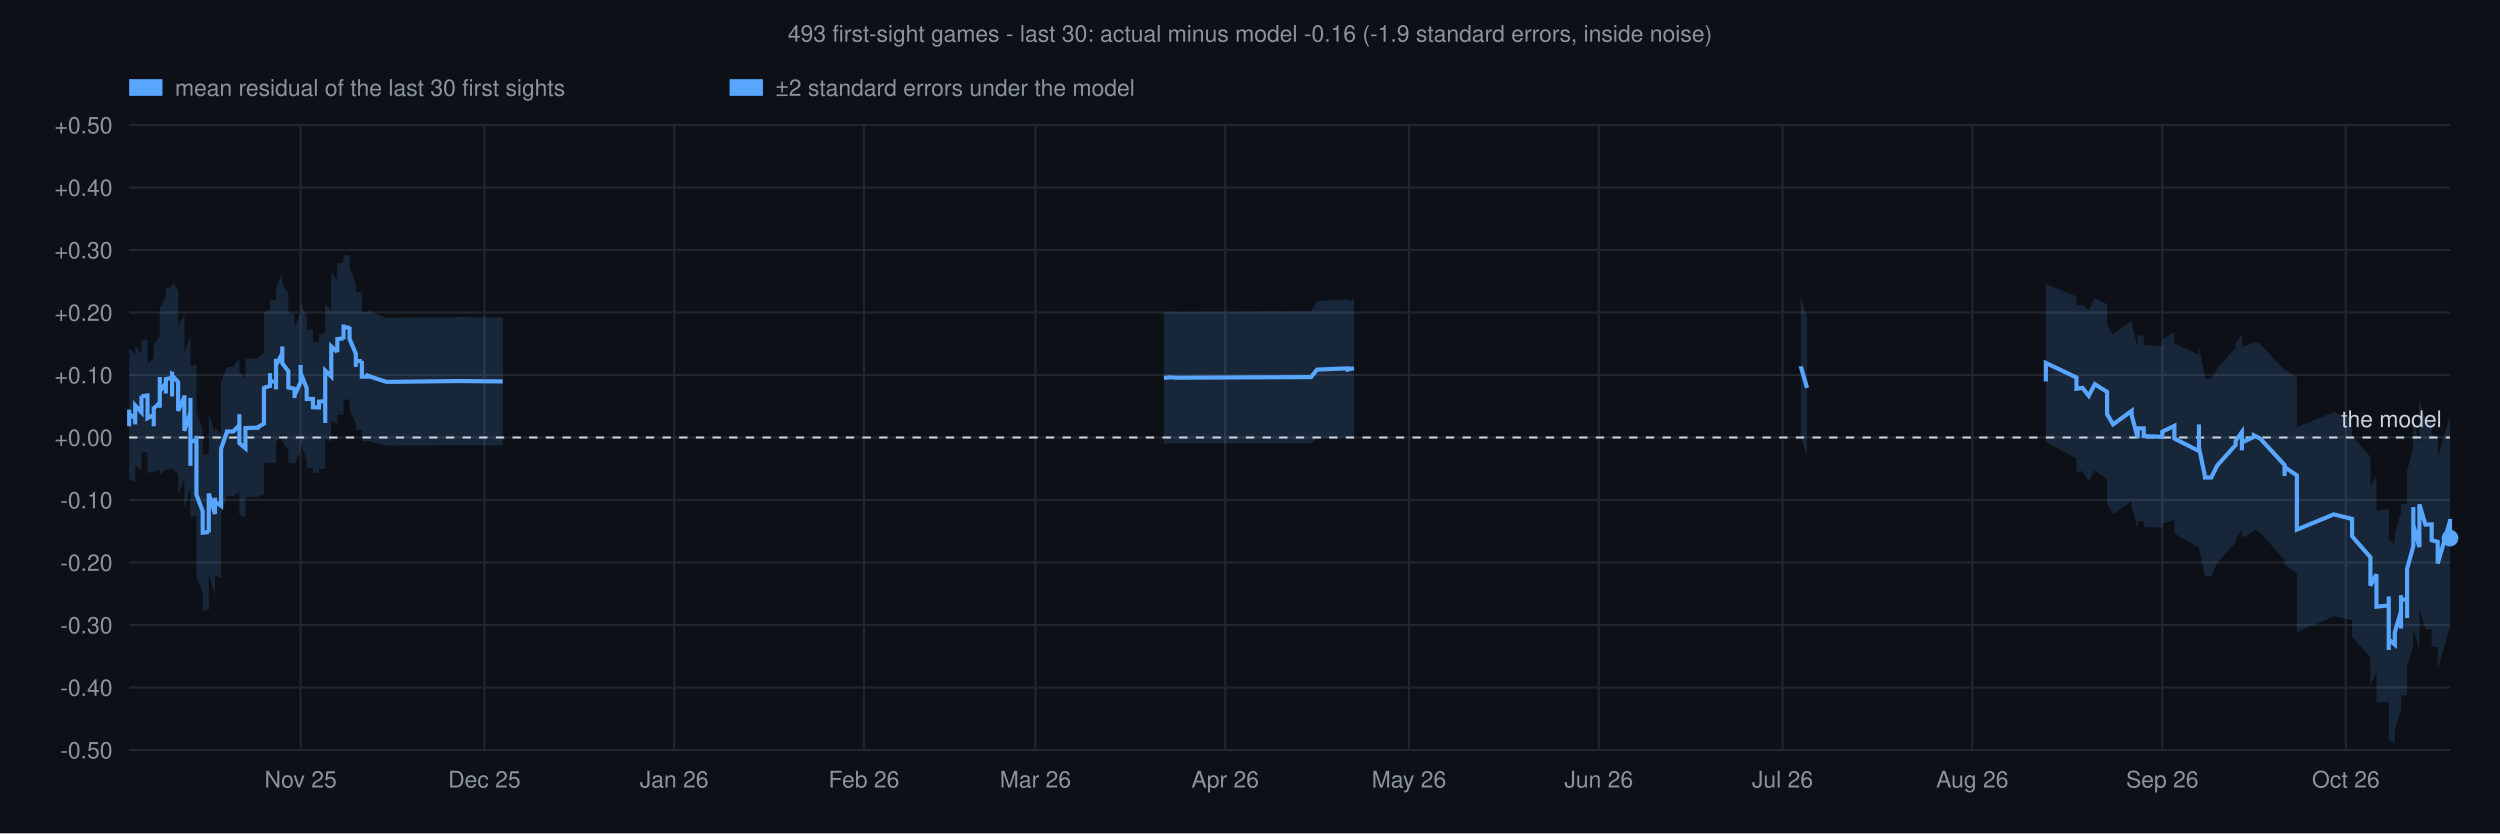
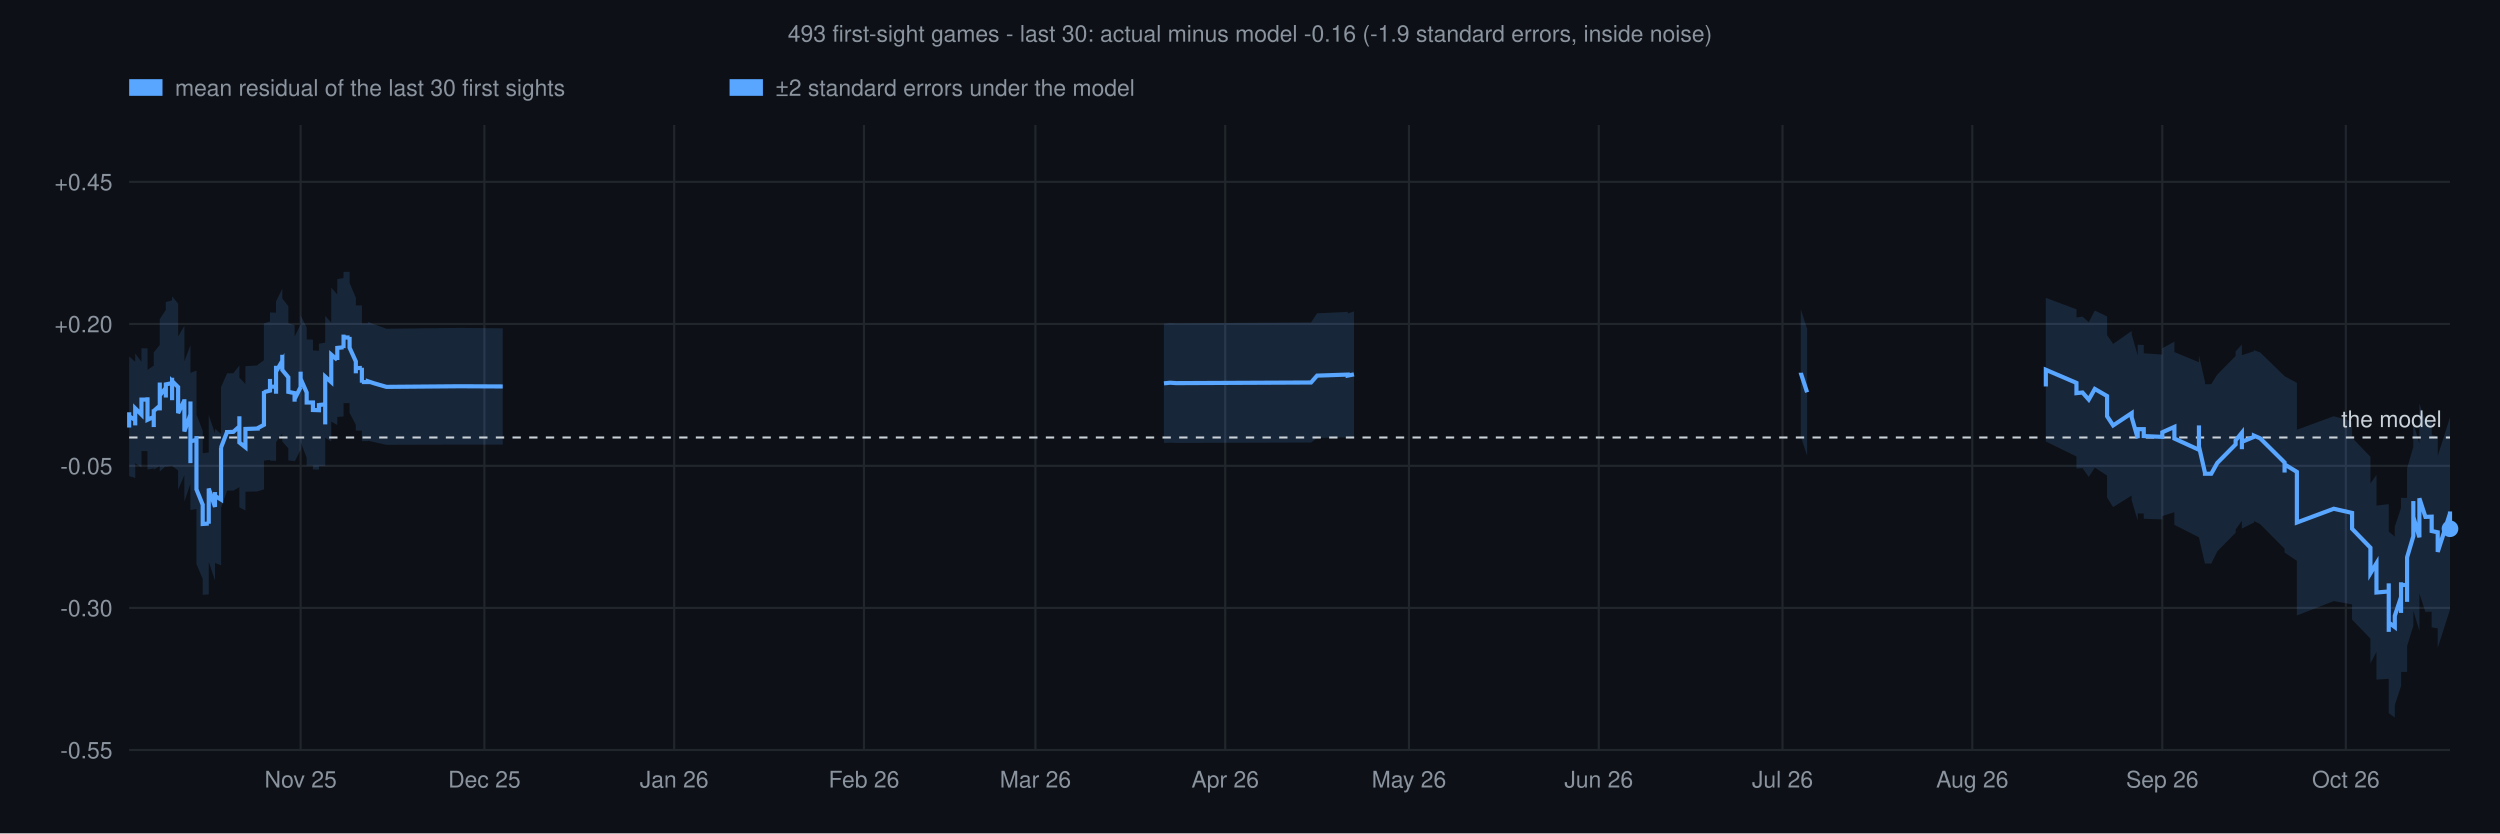
<svg xmlns="http://www.w3.org/2000/svg" viewBox="0 0 1200 400" font-family="Helvetica,sans-serif">
  <rect width="1200" height="400" fill="#0d1117" />
  <text x="600" y="20" text-anchor="middle" font-size="11" fill="#8b949e">493 first-sight games - last 30: actual minus model -0.16 (-1.9 standard errors, inside noise)</text>
  <rect x="62.0" y="38" width="16" height="8" fill="#58a6ff" fill-opacity="1" />
  <text x="84.0" y="46" font-size="11" fill="#8b949e">mean residual of the last 30 first sights</text>
  <rect x="350.2" y="38" width="16" height="8" fill="#58a6ff" fill-opacity="1" />
  <text x="372.2" y="46" font-size="11" fill="#8b949e">±2 standard errors under the model</text>
  <line x1="62" y1="360.0" x2="1176" y2="360.0" stroke="#21262d" stroke-width="1" />
-   <text x="54" y="364.0" text-anchor="end" font-size="11" fill="#8b949e">-0.50</text>
-   <line x1="62" y1="330.0" x2="1176" y2="330.0" stroke="#21262d" stroke-width="1" />
-   <text x="54" y="334.0" text-anchor="end" font-size="11" fill="#8b949e">-0.40</text>
-   <line x1="62" y1="300.0" x2="1176" y2="300.0" stroke="#21262d" stroke-width="1" />
-   <text x="54" y="304.0" text-anchor="end" font-size="11" fill="#8b949e">-0.30</text>
-   <line x1="62" y1="270.0" x2="1176" y2="270.0" stroke="#21262d" stroke-width="1" />
-   <text x="54" y="274.0" text-anchor="end" font-size="11" fill="#8b949e">-0.20</text>
-   <line x1="62" y1="240.0" x2="1176" y2="240.0" stroke="#21262d" stroke-width="1" />
-   <text x="54" y="244.0" text-anchor="end" font-size="11" fill="#8b949e">-0.10</text>
-   <line x1="62" y1="210.0" x2="1176" y2="210.0" stroke="#21262d" stroke-width="1" />
-   <text x="54" y="214.0" text-anchor="end" font-size="11" fill="#8b949e">+0.00</text>
-   <line x1="62" y1="180.0" x2="1176" y2="180.0" stroke="#21262d" stroke-width="1" />
-   <text x="54" y="184.0" text-anchor="end" font-size="11" fill="#8b949e">+0.10</text>
-   <line x1="62" y1="150.0" x2="1176" y2="150.0" stroke="#21262d" stroke-width="1" />
-   <text x="54" y="154.0" text-anchor="end" font-size="11" fill="#8b949e">+0.20</text>
-   <line x1="62" y1="120.0" x2="1176" y2="120.0" stroke="#21262d" stroke-width="1" />
-   <text x="54" y="124.0" text-anchor="end" font-size="11" fill="#8b949e">+0.30</text>
-   <line x1="62" y1="90.0" x2="1176" y2="90.0" stroke="#21262d" stroke-width="1" />
-   <text x="54" y="94.0" text-anchor="end" font-size="11" fill="#8b949e">+0.40</text>
-   <line x1="62" y1="60.0" x2="1176" y2="60.0" stroke="#21262d" stroke-width="1" />
-   <text x="54" y="64.0" text-anchor="end" font-size="11" fill="#8b949e">+0.50</text>
+   <text x="54" y="364.0" text-anchor="end" font-size="11" fill="#8b949e">-0.55</text>
+   <line x1="62" y1="291.8" x2="1176" y2="291.8" stroke="#21262d" stroke-width="1" />
+   <text x="54" y="295.8" text-anchor="end" font-size="11" fill="#8b949e">-0.30</text>
+   <line x1="62" y1="223.6" x2="1176" y2="223.6" stroke="#21262d" stroke-width="1" />
+   <text x="54" y="227.6" text-anchor="end" font-size="11" fill="#8b949e">-0.05</text>
+   <line x1="62" y1="155.5" x2="1176" y2="155.5" stroke="#21262d" stroke-width="1" />
+   <text x="54" y="159.5" text-anchor="end" font-size="11" fill="#8b949e">+0.20</text>
+   <line x1="62" y1="87.3" x2="1176" y2="87.3" stroke="#21262d" stroke-width="1" />
+   <text x="54" y="91.3" text-anchor="end" font-size="11" fill="#8b949e">+0.45</text>
  <line x1="144.3" y1="60" x2="144.3" y2="360" stroke="#21262d" stroke-width="1" />
  <text x="144.3" y="378" text-anchor="middle" font-size="11" fill="#8b949e">Nov 25</text>
  <line x1="232.5" y1="60" x2="232.5" y2="360" stroke="#21262d" stroke-width="1" />
  <text x="232.5" y="378" text-anchor="middle" font-size="11" fill="#8b949e">Dec 25</text>
  <line x1="323.6" y1="60" x2="323.6" y2="360" stroke="#21262d" stroke-width="1" />
  <text x="323.6" y="378" text-anchor="middle" font-size="11" fill="#8b949e">Jan 26</text>
  <line x1="414.7" y1="60" x2="414.7" y2="360" stroke="#21262d" stroke-width="1" />
  <text x="414.7" y="378" text-anchor="middle" font-size="11" fill="#8b949e">Feb 26</text>
  <line x1="497.0" y1="60" x2="497.0" y2="360" stroke="#21262d" stroke-width="1" />
  <text x="497.0" y="378" text-anchor="middle" font-size="11" fill="#8b949e">Mar 26</text>
  <line x1="588.1" y1="60" x2="588.1" y2="360" stroke="#21262d" stroke-width="1" />
  <text x="588.1" y="378" text-anchor="middle" font-size="11" fill="#8b949e">Apr 26</text>
  <line x1="676.3" y1="60" x2="676.3" y2="360" stroke="#21262d" stroke-width="1" />
  <text x="676.3" y="378" text-anchor="middle" font-size="11" fill="#8b949e">May 26</text>
  <line x1="767.4" y1="60" x2="767.4" y2="360" stroke="#21262d" stroke-width="1" />
  <text x="767.4" y="378" text-anchor="middle" font-size="11" fill="#8b949e">Jun 26</text>
  <line x1="855.6" y1="60" x2="855.6" y2="360" stroke="#21262d" stroke-width="1" />
  <text x="855.6" y="378" text-anchor="middle" font-size="11" fill="#8b949e">Jul 26</text>
  <line x1="946.7" y1="60" x2="946.7" y2="360" stroke="#21262d" stroke-width="1" />
  <text x="946.7" y="378" text-anchor="middle" font-size="11" fill="#8b949e">Aug 26</text>
  <line x1="1037.9" y1="60" x2="1037.9" y2="360" stroke="#21262d" stroke-width="1" />
  <text x="1037.9" y="378" text-anchor="middle" font-size="11" fill="#8b949e">Sep 26</text>
  <line x1="1126.0" y1="60" x2="1126.0" y2="360" stroke="#21262d" stroke-width="1" />
  <text x="1126.0" y="378" text-anchor="middle" font-size="11" fill="#8b949e">Oct 26</text>
-   <polygon points="62.0,171.3 62.0,171.4 62.0,164.2 62.0,167.2 64.9,170.1 64.9,173.2 64.9,172.7 64.9,171.0 64.9,170.8 64.9,170.4 64.9,169.7 64.9,168.7 64.9,168.9 64.9,169.0 64.9,170.2 64.9,173.9 64.9,174.2 64.9,165.7 67.9,170.1 67.9,164.8 67.9,164.0 67.9,163.9 67.9,163.9 67.9,164.2 67.9,164.1 67.9,163.6 67.9,162.8 67.9,162.8 67.9,163.0 70.8,163.0 70.8,162.6 70.8,162.8 70.8,162.9 70.8,161.9 70.8,161.0 70.8,160.9 70.8,161.6 70.8,163.8 70.8,164.3 70.8,164.9 70.8,165.2 70.8,166.0 70.8,166.5 70.8,166.3 70.8,166.0 70.8,165.6 70.8,165.4 70.8,165.4 70.8,171.8 70.8,171.6 70.8,171.9 70.8,171.9 70.8,171.9 70.8,172.3 70.8,172.2 70.8,172.3 70.8,172.8 70.8,172.7 70.8,172.9 70.8,172.9 70.8,173.2 70.8,173.0 70.8,173.0 70.8,174.3 70.8,174.4 73.8,172.1 73.8,171.4 73.8,171.5 73.8,171.4 73.8,171.1 73.8,167.0 73.8,166.2 73.8,172.0 73.8,171.7 73.8,168.1 73.8,168.4 73.8,173.3 73.8,173.2 73.8,165.8 73.8,165.2 76.7,161.2 76.7,157.5 76.7,155.8 76.7,161.1 76.7,156.4 76.7,152.6 76.7,151.6 76.7,146.6 76.7,142.4 76.7,141.7 76.7,147.6 79.6,142.7 79.6,142.0 79.6,144.9 79.6,145.0 79.6,147.3 79.6,144.1 79.6,141.9 79.6,138.4 79.6,138.5 82.6,137.7 82.6,134.7 82.6,136.9 82.6,137.4 82.6,146.5 82.6,142.7 82.6,137.2 82.6,132.9 82.6,134.2 82.6,134.7 82.6,138.8 82.6,138.6 82.6,135.5 85.5,139.4 85.5,143.6 85.5,147.5 85.5,148.2 85.5,152.5 85.5,156.3 85.5,156.8 88.5,151.1 88.5,155.8 88.5,155.0 88.5,151.2 88.5,151.6 88.5,150.8 88.5,154.7 88.5,153.9 88.5,164.1 88.5,161.8 88.5,165.7 88.5,169.9 91.4,161.2 91.4,161.1 91.4,155.4 91.4,163.4 91.4,171.6 91.4,176.0 91.4,175.9 91.4,175.1 91.4,177.5 91.4,177.4 91.4,188.0 91.4,175.9 94.3,174.7 94.3,174.3 94.3,172.0 94.3,179.3 94.3,188.6 94.3,190.1 94.3,190.1 94.3,196.4 94.3,198.0 97.3,206.5 97.3,206.3 97.3,206.9 97.3,206.8 97.3,209.5 97.3,207.4 97.3,209.7 97.3,218.4 100.2,218.0 100.2,218.2 100.2,216.9 100.2,217.4 100.2,211.1 100.2,201.8 100.2,198.3 103.2,208.0 103.2,207.5 103.2,204.4 103.2,208.5 103.2,202.7 103.2,205.0 103.2,206.7 103.2,205.4 106.1,208.2 106.1,200.3 106.1,191.1 106.1,189.4 106.1,189.5 106.1,183.4 106.1,183.6 109.0,176.1 109.0,176.5 109.0,176.2 112.0,176.1 114.9,172.1 114.9,168.1 114.9,168.2 114.9,166.8 114.9,173.5 114.9,171.0 114.9,178.7 114.9,174.9 114.9,176.5 114.9,178.5 117.8,181.9 117.8,172.1 117.8,173.6 117.8,172.4 123.7,172.0 123.7,171.7 126.7,169.2 126.7,162.0 126.7,156.4 126.7,149.0 126.7,149.9 129.6,148.7 129.6,148.6 129.6,147.6 129.6,144.0 129.6,144.0 129.6,140.4 129.6,141.7 129.6,141.9 129.6,141.7 129.6,144.0 132.5,144.1 132.5,146.9 132.5,139.8 132.5,138.9 132.5,140.5 132.5,134.0 132.5,137.6 132.5,138.2 135.5,131.4 135.5,131.8 135.5,128.2 135.5,127.1 135.5,128.7 135.5,128.0 135.5,128.5 135.5,130.8 135.5,136.7 138.4,140.7 138.4,147.8 138.4,148.1 138.4,149.3 138.4,149.8 141.4,150.7 141.4,154.6 141.4,153.9 141.4,156.7 141.4,155.0 141.4,154.9 141.4,155.2 141.4,156.8 141.4,156.8 144.3,150.4 144.3,150.6 144.3,145.0 144.3,142.9 144.3,143.0 144.3,145.6 147.2,152.0 147.2,158.3 147.2,158.0 147.2,157.1 147.2,158.4 150.2,158.3 150.2,159.6 150.2,159.6 150.2,159.5 150.2,160.6 150.2,163.4 150.2,163.8 150.2,164.1 153.1,164.3 153.1,164.0 153.1,159.6 153.1,159.0 153.1,159.3 153.1,160.0 153.1,160.5 156.1,160.0 156.1,159.6 156.1,159.9 156.1,159.0 156.1,168.7 156.1,168.5 156.1,167.7 156.1,170.7 156.1,169.0 156.1,166.3 156.1,160.5 156.1,153.4 156.1,145.8 159.0,149.4 159.0,148.8 159.0,142.3 159.0,141.2 159.0,141.1 159.0,141.5 159.0,141.3 159.0,141.7 159.0,141.6 159.0,136.8 159.0,136.7 159.0,130.9 161.9,134.5 161.9,134.7 161.9,134.3 161.9,134.5 161.9,134.3 161.9,130.4 161.9,126.4 164.9,125.9 164.9,126.4 164.9,120.3 164.9,121.0 164.9,121.5 164.9,121.2 164.9,122.6 167.8,122.6 167.8,122.0 167.8,128.4 170.8,136.3 170.8,137.5 170.8,137.9 170.8,143.8 170.8,144.3 170.8,142.5 170.8,139.8 170.8,140.3 173.7,140.3 173.7,140.0 173.7,144.2 173.7,144.1 173.7,150.2 173.7,149.6 173.7,149.8 176.6,149.7 176.6,149.2 176.6,149.0 179.6,150.3 185.5,152.7 220.7,152.2 241.3,152.4 241.3,213.8 220.7,213.7 185.5,213.9 179.6,212.5 176.6,211.6 176.6,211.7 176.6,211.8 173.7,211.9 173.7,211.8 173.7,212.0 173.7,208.4 173.7,208.5 173.7,206.3 173.7,206.4 170.8,206.4 170.8,206.3 170.8,207.3 170.8,207.9 170.8,207.7 170.8,203.8 170.8,203.7 170.8,203.3 167.8,196.9 167.8,191.7 167.8,191.8 164.9,191.8 164.9,191.3 164.9,191.4 164.9,191.2 164.9,191.0 164.9,199.1 164.9,198.9 161.9,199.1 161.9,201.2 161.9,203.4 161.9,203.4 161.9,203.4 161.9,203.5 161.9,203.4 159.0,201.6 159.0,205.2 159.0,205.2 159.0,207.6 159.0,207.6 159.0,207.5 159.0,207.5 159.0,207.4 159.0,207.4 159.0,207.8 159.0,211.9 159.0,212.1 156.1,210.1 156.1,216.4 156.1,221.7 156.1,230.0 156.1,234.8 156.1,235.4 156.1,234.2 156.1,234.4 156.1,234.5 156.1,224.6 156.1,224.9 156.1,224.9 156.1,225.0 153.1,225.1 153.1,225.0 153.1,224.7 153.1,224.7 153.1,224.8 153.1,226.8 153.1,226.9 150.2,226.9 150.2,226.8 150.2,226.7 150.2,225.5 150.2,225.1 150.2,225.1 150.2,225.2 150.2,224.7 147.2,224.7 147.2,224.3 147.2,225.0 147.2,225.1 147.2,220.6 144.3,212.3 144.3,207.6 144.3,207.6 144.3,208.5 144.3,216.5 144.3,216.4 141.4,222.8 141.4,222.8 141.4,222.2 141.4,222.1 141.4,222.1 141.4,225.5 141.4,224.1 141.4,224.4 141.4,222.5 138.4,222.1 138.4,222.0 138.4,221.5 138.4,221.4 138.4,215.8 135.5,212.1 135.5,207.2 135.5,206.1 135.5,205.9 135.5,206.2 135.5,205.5 135.5,206.0 135.5,207.8 135.5,207.7 132.5,212.4 132.5,212.2 132.5,210.4 132.5,218.6 132.5,217.8 132.5,218.4 132.5,226.9 132.5,222.3 129.6,222.3 129.6,220.9 129.6,220.9 129.6,220.9 129.6,217.7 129.6,219.6 129.6,219.6 129.6,221.4 129.6,221.7 129.6,221.8 126.7,222.3 126.7,221.9 126.7,227.6 126.7,232.1 126.7,237.4 123.7,238.4 123.7,238.5 117.8,238.7 117.8,239.1 117.8,238.6 117.8,248.5 114.9,246.9 114.9,246.1 114.9,245.4 114.9,247.2 114.9,238.4 114.9,239.4 114.9,230.8 114.9,231.5 114.9,231.5 114.9,236.2 112.0,238.1 109.0,238.1 109.0,238.2 109.0,238.1 106.1,247.1 106.1,247.1 106.1,255.3 106.1,255.3 106.1,258.7 106.1,268.5 106.1,277.4 103.2,276.2 103.2,276.7 103.2,276.1 103.2,275.1 103.2,282.9 103.2,280.8 103.2,285.2 103.2,285.4 100.2,275.6 100.2,277.4 100.2,287.0 100.2,292.6 100.2,292.4 100.2,293.0 100.2,292.9 97.3,293.0 97.3,283.6 97.3,282.6 97.3,286.0 97.3,284.7 97.3,284.7 97.3,284.5 97.3,284.6 94.3,276.8 94.3,276.1 94.3,268.1 94.3,268.1 94.3,264.9 94.3,255.2 94.3,246.5 94.3,247.6 94.3,247.7 91.4,248.2 91.4,259.1 91.4,248.7 91.4,248.7 91.4,244.4 91.4,244.7 91.4,244.8 91.4,242.4 91.4,233.3 91.4,226.6 91.4,234.3 91.4,234.4 88.5,243.8 88.5,241.7 88.5,239.4 88.5,240.4 88.5,230.2 88.5,230.7 88.5,228.7 88.5,229.0 88.5,228.8 88.5,232.3 88.5,232.6 88.5,229.8 85.5,237.5 85.5,237.3 85.5,235.2 85.5,232.5 85.5,232.2 85.5,230.0 85.5,227.4 82.6,225.0 82.6,227.1 82.6,227.2 82.6,224.9 82.6,224.6 82.6,224.0 82.6,226.6 82.6,231.9 82.6,234.0 82.6,224.7 82.6,224.5 82.6,223.1 82.6,224.9 79.6,225.6 79.6,225.5 79.6,227.6 79.6,228.6 79.6,230.5 79.6,229.4 79.6,229.4 79.6,224.8 79.6,225.1 76.7,228.0 76.7,220.3 76.7,220.5 76.7,222.7 76.7,225.6 76.7,226.0 76.7,227.9 76.7,230.4 76.7,222.8 76.7,223.4 76.7,225.1 73.8,227.0 73.8,227.1 73.8,235.9 73.8,235.9 73.8,230.9 73.8,230.8 73.8,232.4 73.8,232.5 73.8,224.2 73.8,224.4 73.8,226.1 73.8,226.2 73.8,226.2 73.8,226.2 73.8,226.3 70.8,227.0 70.8,227.0 70.8,226.6 70.8,226.6 70.8,226.7 70.8,226.6 70.8,226.6 70.8,226.6 70.8,226.6 70.8,226.5 70.8,226.5 70.8,226.5 70.8,226.4 70.8,226.4 70.8,226.4 70.8,226.3 70.8,226.4 70.8,217.8 70.8,217.8 70.8,217.8 70.8,217.9 70.8,218.0 70.8,218.0 70.8,217.9 70.8,217.7 70.8,217.6 70.8,217.5 70.8,217.4 70.8,216.8 70.8,216.6 70.8,216.7 70.8,216.9 70.8,217.1 70.8,217.1 70.8,217.1 70.8,217.1 67.9,217.1 67.9,217.1 67.9,217.1 67.9,217.3 67.9,217.4 67.9,217.4 67.9,217.4 67.9,217.3 67.9,217.4 67.9,217.5 67.9,225.7 64.9,223.5 64.9,233.1 64.9,233.1 64.9,231.6 64.9,231.2 64.9,231.2 64.9,231.2 64.9,231.4 64.9,231.6 64.9,231.7 64.9,231.8 64.9,232.4 64.9,232.5 64.9,231.4 62.0,230.3 62.0,229.0 62.0,237.9 62.0,237.8" fill="#58a6ff" fill-opacity="0.15" />
-   <polygon points="558.7,150.0 561.7,149.5 564.6,149.7 629.3,149.3 632.2,144.5 646.9,143.7 646.9,143.9 646.9,144.6 649.9,143.5 649.9,209.8 646.9,210.2 646.9,210.0 646.9,209.9 632.2,210.2 629.3,212.7 564.6,212.8 561.7,212.8 558.7,212.9" fill="#58a6ff" fill-opacity="0.15" />
-   <polygon points="864.4,142.2 864.4,142.5 867.4,152.7 867.4,219.6 864.4,209.5 864.4,209.4" fill="#58a6ff" fill-opacity="0.15" />
-   <polygon points="982.0,145.9 982.0,139.8 982.0,148.1 982.0,145.8 982.0,138.4 982.0,136.9 982.0,136.3 996.7,142.4 996.7,146.7 999.6,146.3 1002.6,149.2 1005.5,143.0 1011.4,146.1 1011.4,150.2 1011.4,156.0 1014.3,160.6 1023.2,153.8 1023.2,155.5 1026.1,166.8 1026.1,166.4 1026.1,161.0 1029.0,161.1 1029.0,165.6 1037.9,166.2 1037.9,163.0 1043.7,159.4 1043.7,164.9 1055.5,170.3 1055.5,166.5 1055.5,155.9 1055.5,160.5 1055.5,162.6 1055.5,160.9 1055.5,166.8 1058.4,180.7 1058.4,181.8 1061.4,181.9 1064.3,176.8 1073.1,167.0 1073.1,164.5 1076.1,160.9 1076.1,169.9 1076.1,166.6 1081.9,164.5 1081.9,163.9 1084.9,165.2 1096.6,177.6 1096.6,182.6 1096.6,177.6 1102.5,181.2 1102.5,189.4 1102.5,189.6 1102.5,194.0 1102.5,195.7 1102.5,199.4 1102.5,203.8 1102.5,205.1 1120.2,197.9 1129.0,200.7 1129.0,209.3 1137.8,219.4 1137.8,233.5 1140.7,228.9 1140.7,233.2 1140.7,234.8 1140.7,245.1 1146.6,244.4 1146.6,239.3 1146.6,253.4 1146.6,265.0 1146.6,261.3 1146.6,257.1 1146.6,261.7 1146.6,264.0 1146.6,258.9 1149.5,261.5 1149.5,256.3 1152.5,246.2 1152.5,238.6 1152.5,242.9 1152.5,247.5 1152.5,255.1 1152.5,248.4 1152.5,244.7 1152.5,241.3 1152.5,241.8 1155.4,241.8 1155.4,250.6 1155.4,248.4 1155.4,237.4 1155.4,226.2 1158.4,214.9 1158.4,211.5 1158.4,199.7 1158.4,198.3 1158.4,194.3 1158.4,202.4 1161.3,213.2 1161.3,200.3 1161.3,193.5 1161.3,203.8 1161.3,206.9 1161.3,200.0 1161.3,191.9 1164.2,201.6 1167.2,201.5 1167.2,208.6 1170.1,209.5 1170.1,219.9 1173.1,209.6 1176.0,199.4 1176.0,198.3 1176.0,207.3 1176.0,309.2 1176.0,299.9 1176.0,300.7 1173.1,310.8 1170.1,321.0 1170.1,310.8 1167.2,310.1 1167.2,301.9 1164.2,302.0 1161.3,292.2 1161.3,300.4 1161.3,307.6 1161.3,303.9 1161.3,293.7 1161.3,300.0 1161.3,311.9 1158.4,301.3 1158.4,292.6 1158.4,295.1 1158.4,296.0 1158.4,307.2 1158.4,309.2 1155.4,320.1 1155.4,330.9 1155.4,341.5 1155.4,342.8 1155.4,333.7 1152.5,333.7 1152.5,333.3 1152.5,337.0 1152.5,341.1 1152.5,348.4 1152.5,341.3 1152.5,337.0 1152.5,332.7 1152.5,340.6 1149.5,350.7 1149.5,357.3 1146.6,354.9 1146.6,359.9 1146.6,356.6 1146.6,350.7 1146.6,354.9 1146.6,357.3 1146.6,346.2 1146.6,333.2 1146.6,336.8 1140.7,337.2 1140.7,327.1 1140.7,326.1 1140.7,322.5 1137.8,328.7 1137.8,315.6 1129.0,305.6 1129.0,297.6 1120.2,295.8 1102.5,303.4 1102.5,302.2 1102.5,297.7 1102.5,293.8 1102.5,290.7 1102.5,284.7 1102.5,283.1 1102.5,275.2 1096.6,270.8 1096.6,274.4 1096.6,268.8 1084.9,255.7 1081.9,254.1 1081.9,254.9 1076.1,258.1 1076.1,262.4 1076.1,253.9 1073.1,258.6 1073.1,260.3 1064.3,270.0 1061.4,276.5 1058.4,276.5 1058.4,276.7 1055.5,262.8 1055.5,256.6 1055.5,258.2 1055.5,255.5 1055.5,251.4 1055.5,260.5 1055.5,262.7 1043.7,256.1 1043.7,249.4 1037.9,251.5 1037.9,253.2 1029.0,253.0 1029.0,250.2 1026.1,250.1 1026.1,253.6 1026.1,253.8 1023.2,243.1 1023.2,240.6 1014.3,246.7 1011.4,241.7 1011.4,235.8 1011.4,230.1 1005.5,225.8 1002.6,230.8 999.6,226.2 996.7,226.4 996.7,220.0 982.0,212.2 982.0,212.4 982.0,212.1 982.0,217.7 982.0,218.1 982.0,209.2 982.0,214.6" fill="#58a6ff" fill-opacity="0.15" />
+   <polygon points="62.0,174.9 62.0,175.0 62.0,168.5 62.0,171.1 64.9,173.7 64.9,176.5 64.9,176.1 64.9,174.6 64.9,174.3 64.9,174.0 64.9,173.4 64.9,172.5 64.9,172.6 64.9,172.7 64.9,173.8 64.9,177.2 64.9,177.5 64.9,169.7 67.9,173.7 67.9,168.9 67.9,168.1 67.9,168.0 67.9,168.1 67.9,168.4 67.9,168.2 67.9,167.8 67.9,167.1 67.9,167.1 67.9,167.2 70.8,167.2 70.8,166.8 70.8,167.1 70.8,167.2 70.8,166.2 70.8,165.5 70.8,165.3 70.8,166.0 70.8,168.0 70.8,168.4 70.8,168.9 70.8,169.2 70.8,170.0 70.8,170.5 70.8,170.3 70.8,170.0 70.8,169.6 70.8,169.5 70.8,169.4 70.8,175.3 70.8,175.1 70.8,175.4 70.8,175.3 70.8,175.4 70.8,175.7 70.8,175.6 70.8,175.7 70.8,176.2 70.8,176.1 70.8,176.2 70.8,176.2 70.8,176.5 70.8,176.3 70.8,176.3 70.8,177.5 70.8,177.6 73.8,175.5 73.8,174.9 73.8,175.0 73.8,174.9 73.8,174.6 73.8,170.9 73.8,170.2 73.8,175.4 73.8,175.2 73.8,171.9 73.8,172.2 73.8,176.6 73.8,176.6 73.8,169.8 73.8,169.2 76.7,165.6 76.7,162.3 76.7,160.7 76.7,165.5 76.7,161.2 76.7,157.8 76.7,156.8 76.7,152.3 76.7,148.5 76.7,147.9 76.7,153.2 79.6,148.8 79.6,148.2 79.6,150.8 79.6,150.8 79.6,153.0 79.6,150.0 79.6,148.0 79.6,144.9 79.6,145.0 82.6,144.2 82.6,141.5 82.6,143.5 82.6,144.0 82.6,152.3 82.6,148.8 82.6,143.8 82.6,139.8 82.6,141.1 82.6,141.5 82.6,145.2 82.6,145.0 82.6,142.3 85.5,145.8 85.5,149.6 85.5,153.2 85.5,153.8 85.5,157.7 85.5,161.1 85.5,161.6 88.5,156.4 88.5,160.7 88.5,160.0 88.5,156.6 88.5,156.9 88.5,156.2 88.5,159.7 88.5,158.9 88.5,168.2 88.5,166.2 88.5,169.7 88.5,173.5 91.4,165.7 91.4,165.6 91.4,160.3 91.4,167.6 91.4,175.0 91.4,179.1 91.4,179.0 91.4,178.2 91.4,180.4 91.4,180.3 91.4,189.9 91.4,179.0 94.3,177.9 94.3,177.6 94.3,175.4 94.3,182.1 94.3,190.5 94.3,191.9 94.3,191.9 94.3,197.6 94.3,199.0 97.3,206.8 97.3,206.6 97.3,207.2 97.3,207.1 97.3,209.5 97.3,207.6 97.3,209.7 97.3,217.6 100.2,217.2 100.2,217.5 100.2,216.3 100.2,216.7 100.2,211.0 100.2,202.5 100.2,199.3 103.2,208.1 103.2,207.7 103.2,204.9 103.2,208.6 103.2,203.3 103.2,205.5 103.2,207.0 103.2,205.8 106.1,208.3 106.1,201.2 106.1,192.8 106.1,191.3 106.1,191.3 106.1,185.8 106.1,185.9 109.0,179.2 109.0,179.5 109.0,179.2 112.0,179.2 114.9,175.5 114.9,171.9 114.9,172.0 114.9,170.7 114.9,176.8 114.9,174.6 114.9,181.5 114.9,178.1 114.9,179.5 114.9,181.3 117.8,184.4 117.8,175.5 117.8,176.8 117.8,175.8 123.7,175.4 123.7,175.1 126.7,172.9 126.7,166.3 126.7,161.3 126.7,154.5 126.7,155.3 129.6,154.3 129.6,154.1 129.6,153.3 129.6,150.0 129.6,150.0 129.6,146.7 129.6,147.9 129.6,148.1 129.6,147.9 129.6,150.0 132.5,150.1 132.5,152.6 132.5,146.1 132.5,145.4 132.5,146.8 132.5,140.9 132.5,144.1 132.5,144.7 135.5,138.6 135.5,138.9 135.5,135.6 135.5,134.6 135.5,136.1 135.5,135.4 135.5,135.9 135.5,137.9 135.5,143.3 138.4,147.0 138.4,153.4 138.4,153.7 138.4,154.8 138.4,155.2 141.4,156.1 141.4,159.6 141.4,159.0 141.4,161.6 141.4,160.0 141.4,159.9 141.4,160.2 141.4,161.6 141.4,161.6 144.3,155.8 144.3,156.0 144.3,150.9 144.3,149.0 144.3,149.0 144.3,151.4 147.2,157.2 147.2,163.0 147.2,162.7 147.2,161.9 147.2,163.0 150.2,163.0 150.2,164.2 150.2,164.2 150.2,164.1 150.2,165.1 150.2,167.6 150.2,168.0 150.2,168.2 153.1,168.4 153.1,168.1 153.1,164.1 153.1,163.6 153.1,163.9 153.1,164.5 153.1,165.0 156.1,164.5 156.1,164.2 156.1,164.5 156.1,163.6 156.1,172.5 156.1,172.2 156.1,171.5 156.1,174.3 156.1,172.7 156.1,170.2 156.1,165.0 156.1,158.5 156.1,151.6 159.0,154.9 159.0,154.4 159.0,148.4 159.0,147.4 159.0,147.4 159.0,147.7 159.0,147.5 159.0,147.8 159.0,147.8 159.0,143.4 159.0,143.3 159.0,138.1 161.9,141.4 161.9,141.6 161.9,141.2 161.9,141.3 161.9,141.2 161.9,137.6 161.9,134.0 164.9,133.5 164.9,134.0 164.9,128.4 164.9,129.1 164.9,129.5 164.9,129.2 164.9,130.5 167.8,130.5 167.8,130.0 167.8,135.8 170.8,143.0 170.8,144.1 170.8,144.4 170.8,149.8 170.8,150.3 170.8,148.6 170.8,146.2 170.8,146.6 173.7,146.6 173.7,146.4 173.7,150.2 173.7,150.0 173.7,155.6 173.7,155.1 173.7,155.2 176.6,155.2 176.6,154.7 176.6,154.5 179.6,155.7 185.5,157.8 220.7,157.4 241.3,157.6 241.3,213.4 220.7,213.4 185.5,213.5 179.6,212.2 176.6,211.5 176.6,211.5 176.6,211.7 173.7,211.7 173.7,211.6 173.7,211.8 173.7,208.6 173.7,208.6 173.7,206.6 173.7,206.7 170.8,206.7 170.8,206.6 170.8,207.5 170.8,208.1 170.8,207.9 170.8,204.4 170.8,204.3 170.8,203.9 167.8,198.1 167.8,193.3 167.8,193.5 164.9,193.5 164.9,193.0 164.9,193.1 164.9,192.9 164.9,192.7 164.9,200.1 164.9,199.9 161.9,200.1 161.9,202.0 161.9,203.9 161.9,204.0 161.9,204.0 161.9,204.1 161.9,204.0 159.0,202.3 159.0,205.6 159.0,205.6 159.0,207.8 159.0,207.8 159.0,207.7 159.0,207.7 159.0,207.7 159.0,207.7 159.0,208.0 159.0,211.7 159.0,211.9 156.1,210.1 156.1,215.8 156.1,220.7 156.1,228.2 156.1,232.5 156.1,233.1 156.1,231.9 156.1,232.2 156.1,232.3 156.1,223.3 156.1,223.6 156.1,223.5 156.1,223.6 153.1,223.7 153.1,223.6 153.1,223.4 153.1,223.3 153.1,223.5 153.1,225.3 153.1,225.4 150.2,225.3 150.2,225.3 150.2,225.2 150.2,224.1 150.2,223.7 150.2,223.8 150.2,223.8 150.2,223.4 147.2,223.4 147.2,223.0 147.2,223.6 147.2,223.7 147.2,219.7 144.3,212.1 144.3,207.8 144.3,207.8 144.3,208.6 144.3,215.9 144.3,215.8 141.4,221.6 141.4,221.6 141.4,221.1 141.4,221.0 141.4,221.0 141.4,224.1 141.4,222.8 141.4,223.0 141.4,221.3 138.4,221.0 138.4,220.9 138.4,220.4 138.4,220.3 138.4,215.2 135.5,211.9 135.5,207.4 135.5,206.4 135.5,206.3 135.5,206.6 135.5,205.9 135.5,206.3 135.5,208.0 135.5,207.9 132.5,212.2 132.5,212.0 132.5,210.3 132.5,217.8 132.5,217.1 132.5,217.6 132.5,225.3 132.5,221.2 129.6,221.1 129.6,219.9 129.6,219.9 129.6,219.9 129.6,217.0 129.6,218.7 129.6,218.7 129.6,220.4 129.6,220.7 129.6,220.7 126.7,221.1 126.7,220.8 126.7,226.0 126.7,230.1 126.7,234.9 123.7,235.8 123.7,235.9 117.8,236.0 117.8,236.4 117.8,236.0 117.8,245.0 114.9,243.5 114.9,242.8 114.9,242.2 114.9,243.8 114.9,235.8 114.9,236.7 114.9,228.9 114.9,229.6 114.9,229.6 114.9,233.8 112.0,235.5 109.0,235.5 109.0,235.6 109.0,235.5 106.1,243.8 106.1,243.7 106.1,251.2 106.1,251.2 106.1,254.3 106.1,263.2 106.1,271.3 103.2,270.2 103.2,270.7 103.2,270.1 103.2,269.1 103.2,276.2 103.2,274.3 103.2,278.4 103.2,278.6 100.2,269.6 100.2,271.2 100.2,280.0 100.2,285.1 100.2,284.9 100.2,285.4 100.2,285.3 97.3,285.5 97.3,276.9 97.3,276.0 97.3,279.1 97.3,277.9 97.3,277.9 97.3,277.7 97.3,277.8 94.3,270.7 94.3,270.1 94.3,262.8 94.3,262.8 94.3,259.9 94.3,251.0 94.3,243.2 94.3,244.2 94.3,244.3 91.4,244.8 91.4,254.7 91.4,245.1 91.4,245.2 91.4,241.3 91.4,241.6 91.4,241.6 91.4,239.5 91.4,231.1 91.4,225.1 91.4,232.1 91.4,232.1 88.5,240.7 88.5,238.8 88.5,236.7 88.5,237.6 88.5,228.4 88.5,228.8 88.5,227.0 88.5,227.2 88.5,227.1 88.5,230.2 88.5,230.6 88.5,228.0 85.5,235.0 85.5,234.8 85.5,232.9 85.5,230.4 85.5,230.1 85.5,228.1 85.5,225.8 82.6,223.6 82.6,225.5 82.6,225.6 82.6,223.5 82.6,223.3 82.6,222.7 82.6,225.1 82.6,229.9 82.6,231.8 82.6,223.4 82.6,223.2 82.6,221.9 82.6,223.5 79.6,224.1 79.6,224.1 79.6,226.0 79.6,226.9 79.6,228.6 79.6,227.6 79.6,227.6 79.6,223.4 79.6,223.7 76.7,226.3 76.7,219.4 76.7,219.6 76.7,221.6 76.7,224.1 76.7,224.5 76.7,226.3 76.7,228.6 76.7,221.6 76.7,222.2 76.7,223.7 73.8,225.4 73.8,225.6 73.8,233.5 73.8,233.5 73.8,229.0 73.8,228.9 73.8,230.3 73.8,230.4 73.8,222.9 73.8,223.1 73.8,224.6 73.8,224.7 73.8,224.7 73.8,224.7 73.8,224.8 70.8,225.4 70.8,225.4 70.8,225.1 70.8,225.1 70.8,225.2 70.8,225.1 70.8,225.1 70.8,225.1 70.8,225.1 70.8,225.0 70.8,225.0 70.8,225.0 70.8,224.9 70.8,224.9 70.8,224.9 70.8,224.8 70.8,224.9 70.8,217.1 70.8,217.1 70.8,217.1 70.8,217.2 70.8,217.2 70.8,217.3 70.8,217.2 70.8,217.0 70.8,216.9 70.8,216.8 70.8,216.7 70.8,216.2 70.8,216.0 70.8,216.1 70.8,216.2 70.8,216.5 70.8,216.5 70.8,216.4 70.8,216.5 67.9,216.5 67.9,216.5 67.9,216.5 67.9,216.6 67.9,216.7 67.9,216.7 67.9,216.7 67.9,216.7 67.9,216.7 67.9,216.8 67.9,224.3 64.9,222.3 64.9,231.0 64.9,230.9 64.9,229.6 64.9,229.3 64.9,229.3 64.9,229.2 64.9,229.5 64.9,229.7 64.9,229.7 64.9,229.8 64.9,230.3 64.9,230.5 64.9,229.4 62.0,228.5 62.0,227.4 62.0,235.4 62.0,235.3" fill="#58a6ff" fill-opacity="0.15" />
+   <polygon points="558.7,155.4 561.7,155.0 564.6,155.2 629.3,154.8 632.2,150.4 646.9,149.7 646.9,149.9 646.9,150.5 649.9,149.5 649.9,209.9 646.9,210.2 646.9,210.0 646.9,209.9 632.2,210.2 629.3,212.4 564.6,212.6 561.7,212.5 558.7,212.6" fill="#58a6ff" fill-opacity="0.15" />
+   <polygon points="864.4,148.4 864.4,148.6 867.4,157.9 867.4,218.7 864.4,209.5 864.4,209.5" fill="#58a6ff" fill-opacity="0.15" />
+   <polygon points="982.0,151.7 982.0,146.2 982.0,153.7 982.0,151.6 982.0,144.9 982.0,143.5 982.0,143.0 996.7,148.5 996.7,152.4 999.6,152.0 1002.6,154.7 1005.5,149.1 1011.4,151.9 1011.4,155.6 1011.4,160.9 1014.3,165.1 1023.2,158.9 1023.2,160.5 1026.1,170.7 1026.1,170.3 1026.1,165.5 1029.0,165.6 1029.0,169.6 1037.9,170.2 1037.9,167.2 1043.7,164.0 1043.7,169.0 1055.5,173.9 1055.5,170.4 1055.5,160.8 1055.5,164.9 1055.5,166.9 1055.5,165.4 1055.5,170.7 1058.4,183.4 1058.4,184.4 1061.4,184.4 1064.3,179.8 1073.1,170.9 1073.1,168.7 1076.1,165.4 1076.1,173.5 1076.1,170.5 1081.9,168.6 1081.9,168.1 1084.9,169.2 1096.6,180.6 1096.6,185.1 1096.6,180.6 1102.5,183.8 1102.5,191.2 1102.5,191.4 1102.5,195.4 1102.5,197.8 1102.5,201.1 1102.5,205.1 1102.5,206.3 1120.2,199.8 1129.0,202.3 1129.0,210.1 1137.8,219.3 1137.8,232.1 1140.7,228.0 1140.7,231.9 1140.7,233.3 1140.7,242.7 1146.6,242.0 1146.6,237.4 1146.6,250.2 1146.6,260.8 1146.6,257.4 1146.6,253.6 1146.6,257.8 1146.6,259.8 1146.6,255.2 1149.5,257.6 1149.5,252.9 1152.5,243.8 1152.5,236.9 1152.5,240.8 1152.5,245.0 1152.5,251.9 1152.5,245.8 1152.5,241.6 1152.5,238.5 1152.5,239.0 1155.4,239.0 1155.4,247.0 1155.4,245.0 1155.4,235.0 1155.4,224.9 1158.4,214.5 1158.4,211.4 1158.4,200.7 1158.4,199.4 1158.4,195.8 1158.4,203.2 1161.3,213.0 1161.3,201.3 1161.3,195.1 1161.3,204.5 1161.3,207.2 1161.3,201.0 1161.3,193.7 1164.2,202.5 1167.2,202.3 1167.2,208.8 1170.1,209.5 1170.1,218.9 1173.1,209.6 1176.0,200.3 1176.0,199.3 1176.0,207.5 1176.0,300.2 1176.0,291.7 1176.0,292.5 1173.1,301.6 1170.1,310.9 1170.1,301.6 1167.2,301.1 1167.2,293.6 1164.2,293.7 1161.3,284.8 1161.3,292.2 1161.3,298.8 1161.3,295.5 1161.3,286.2 1161.3,291.9 1161.3,302.7 1158.4,293.1 1158.4,285.1 1158.4,287.4 1158.4,288.2 1158.4,298.4 1158.4,300.3 1155.4,310.1 1155.4,319.9 1155.4,329.6 1155.4,330.8 1155.4,322.5 1152.5,322.5 1152.5,322.1 1152.5,325.5 1152.5,329.9 1152.5,336.5 1152.5,330.0 1152.5,326.1 1152.5,322.2 1152.5,329.3 1149.5,338.4 1149.5,344.4 1146.6,342.3 1146.6,346.8 1146.6,343.8 1146.6,338.4 1146.6,342.2 1146.6,344.4 1146.6,334.3 1146.6,322.5 1146.6,325.8 1140.7,326.2 1140.7,316.9 1140.7,316.0 1140.7,312.8 1137.8,318.4 1137.8,306.5 1129.0,297.4 1129.0,290.1 1120.2,288.5 1102.5,295.4 1102.5,294.3 1102.5,290.3 1102.5,286.7 1102.5,283.3 1102.5,277.9 1102.5,276.4 1102.5,269.2 1096.6,265.2 1096.6,268.6 1096.6,263.4 1084.9,251.6 1081.9,250.1 1081.9,250.8 1076.1,253.7 1076.1,257.6 1076.1,249.9 1073.1,254.2 1073.1,255.7 1064.3,264.6 1061.4,270.5 1058.4,270.5 1058.4,270.6 1055.5,258.0 1055.5,252.4 1055.5,253.8 1055.5,251.4 1055.5,247.6 1055.5,255.9 1055.5,257.9 1043.7,251.9 1043.7,245.8 1037.9,247.7 1037.9,249.3 1029.0,249.0 1029.0,246.5 1026.1,246.4 1026.1,249.6 1026.1,249.8 1023.2,240.1 1023.2,237.8 1014.3,243.4 1011.4,238.8 1011.4,233.4 1011.4,228.3 1005.5,224.4 1002.6,228.9 999.6,224.7 996.7,224.9 996.7,219.1 982.0,211.9 982.0,212.1 982.0,211.9 982.0,217.0 982.0,217.4 982.0,209.2 982.0,214.2" fill="#58a6ff" fill-opacity="0.15" />
  <line x1="62" y1="210.0" x2="1176" y2="210.0" stroke="#c9d1d9" stroke-width="1" stroke-dasharray="4 4" />
  <text x="1172" y="205.0" text-anchor="end" font-size="11" fill="#c9d1d9">the model</text>
-   <polyline points="62.0,204.5 62.0,204.6 62.0,196.6 62.0,198.7 64.9,200.8 64.9,202.8 64.9,202.6 64.9,201.4 64.9,201.2 64.9,201.0 64.9,200.6 64.9,199.9 64.9,200.0 64.9,200.1 64.9,200.9 64.9,203.5 64.9,203.7 64.9,194.6 67.9,197.9 67.9,191.2 67.9,190.7 67.9,190.6 67.9,190.6 67.9,190.8 67.9,190.7 67.9,190.5 67.9,190.0 67.9,190.0 67.9,190.1 70.8,190.1 70.8,189.8 70.8,190.0 70.8,190.0 70.8,189.4 70.8,188.9 70.8,188.8 70.8,189.2 70.8,190.6 70.8,190.9 70.8,191.3 70.8,191.4 70.8,192.0 70.8,192.3 70.8,192.1 70.8,191.9 70.8,191.7 70.8,191.6 70.8,191.6 70.8,199.1 70.8,199.0 70.8,199.2 70.8,199.1 70.8,199.2 70.8,199.4 70.8,199.3 70.8,199.4 70.8,199.7 70.8,199.6 70.8,199.8 70.8,199.8 70.8,199.9 70.8,199.8 70.8,199.8 70.8,200.6 70.8,200.7 73.8,199.2 73.8,198.8 73.8,198.8 73.8,198.8 73.8,198.6 73.8,195.7 73.8,195.2 73.8,202.2 73.8,202.1 73.8,199.4 73.8,199.7 73.8,204.6 73.8,204.5 73.8,196.5 73.8,196.1 76.7,193.2 76.7,190.5 76.7,189.3 76.7,195.7 76.7,192.2 76.7,189.3 76.7,188.6 76.7,184.7 76.7,181.5 76.7,181.0 76.7,187.8 79.6,183.9 79.6,183.4 79.6,187.1 79.6,187.2 79.6,188.9 79.6,186.3 79.6,184.7 79.6,182.0 79.6,182.0 82.6,181.3 82.6,178.9 82.6,180.7 82.6,181.1 82.6,190.3 82.6,187.3 82.6,181.9 82.6,178.4 82.6,179.4 82.6,179.8 82.6,183.0 82.6,182.8 82.6,180.2 85.5,183.4 85.5,186.8 85.5,189.8 85.5,190.3 85.5,193.8 85.5,196.8 85.5,197.2 88.5,190.5 88.5,194.2 88.5,193.6 88.5,190.0 88.5,190.3 88.5,189.7 88.5,192.7 88.5,192.0 88.5,202.2 88.5,200.6 88.5,203.7 88.5,206.8 91.4,197.8 91.4,197.7 91.4,191.0 91.4,198.3 91.4,207.0 91.4,210.4 91.4,210.3 91.4,209.8 91.4,213.1 91.4,213.0 91.4,223.6 91.4,212.1 94.3,211.2 94.3,211.0 94.3,209.2 94.3,217.2 94.3,226.7 94.3,229.1 94.3,229.1 94.3,236.3 94.3,237.4 97.3,245.5 97.3,245.4 97.3,245.8 97.3,245.8 97.3,247.8 97.3,245.0 97.3,246.6 97.3,255.7 100.2,255.4 100.2,255.6 100.2,254.7 100.2,255.0 100.2,249.1 100.2,239.6 100.2,236.9 103.2,246.7 103.2,246.4 103.2,242.6 103.2,245.7 103.2,238.9 103.2,240.6 103.2,241.7 103.2,240.8 106.1,242.8 106.1,234.4 106.1,224.9 106.1,222.4 106.1,222.4 106.1,215.2 106.1,215.4 109.0,207.1 109.0,207.3 109.0,207.1 112.0,207.1 114.9,204.1 114.9,199.8 114.9,199.9 114.9,198.8 114.9,206.4 114.9,204.7 114.9,212.9 114.9,210.2 114.9,211.3 114.9,212.7 117.8,215.2 117.8,205.3 117.8,206.3 117.8,205.5 123.7,205.3 123.7,205.1 126.7,203.3 126.7,197.0 126.7,192.0 126.7,185.5 126.7,186.1 129.6,185.3 129.6,185.2 129.6,184.5 129.6,181.8 129.6,181.8 129.6,179.1 129.6,181.3 129.6,181.4 129.6,181.3 129.6,183.1 132.5,183.2 132.5,186.9 132.5,179.1 132.5,178.4 132.5,179.5 132.5,172.2 132.5,174.9 132.5,175.3 135.5,169.6 135.5,169.8 135.5,167.1 135.5,166.3 135.5,167.5 135.5,167.0 135.5,167.3 135.5,169.0 135.5,174.4 138.4,178.2 138.4,184.6 138.4,184.8 138.4,185.7 138.4,186.0 141.4,186.6 141.4,189.5 141.4,189.0 141.4,191.1 141.4,188.6 141.4,188.5 141.4,188.7 141.4,189.8 141.4,189.8 144.3,183.4 144.3,183.5 144.3,176.8 144.3,175.2 144.3,175.3 144.3,179.0 147.2,186.3 147.2,191.7 147.2,191.5 147.2,190.7 147.2,191.5 150.2,191.5 150.2,192.4 150.2,192.4 150.2,192.3 150.2,193.1 150.2,195.1 150.2,195.3 150.2,195.5 153.1,195.6 153.1,195.4 153.1,192.2 153.1,191.8 153.1,192.0 153.1,192.5 153.1,192.8 156.1,192.5 156.1,192.2 156.1,192.4 156.1,191.8 156.1,201.6 156.1,201.4 156.1,200.9 156.1,203.0 156.1,201.9 156.1,198.1 156.1,191.1 156.1,184.9 156.1,177.9 159.0,180.7 159.0,180.4 159.0,175.0 159.0,174.3 159.0,174.3 159.0,174.5 159.0,174.4 159.0,174.6 159.0,174.6 159.0,171.0 159.0,170.9 159.0,166.3 161.9,169.0 161.9,169.1 161.9,168.9 161.9,168.9 161.9,168.8 161.9,165.8 161.9,162.8 164.9,162.4 164.9,162.8 164.9,155.7 164.9,156.1 164.9,156.4 164.9,156.2 164.9,157.2 167.8,157.2 167.8,156.8 167.8,162.7 170.8,169.8 170.8,170.6 170.8,170.8 170.8,175.7 170.8,176.1 170.8,174.9 170.8,173.0 170.8,173.4 173.7,173.3 173.7,173.2 173.7,176.3 173.7,176.2 173.7,181.1 173.7,180.7 173.7,180.8 176.6,180.8 176.6,180.5 176.6,180.3 179.6,181.4 185.5,183.3 220.7,182.9 241.3,183.1" fill="none" stroke="#58a6ff" stroke-width="2" />
-   <polyline points="558.7,181.4 561.7,181.1 564.6,181.3 629.3,181.0 632.2,177.4 646.9,176.8 646.9,176.9 646.9,177.4 649.9,176.7" fill="none" stroke="#58a6ff" stroke-width="2" />
-   <polyline points="864.4,175.8 864.4,176.0 867.4,186.2" fill="none" stroke="#58a6ff" stroke-width="2" />
-   <polyline points="982.0,180.3 982.0,174.5 982.0,183.1 982.0,181.7 982.0,175.2 982.0,174.6 982.0,174.2 996.7,181.2 996.7,186.6 999.6,186.2 1002.6,190.0 1005.5,184.4 1011.4,188.1 1011.4,193.0 1011.4,198.8 1014.3,203.7 1023.2,197.2 1023.2,199.3 1026.1,210.3 1026.1,210.0 1026.1,205.6 1029.0,205.6 1029.0,209.3 1037.9,209.7 1037.9,207.2 1043.7,204.4 1043.7,210.5 1055.5,216.5 1055.5,213.5 1055.5,203.7 1055.5,208.0 1055.5,210.4 1055.5,208.8 1055.5,214.8 1058.4,228.7 1058.4,229.2 1061.4,229.2 1064.3,223.4 1073.1,213.6 1073.1,211.6 1076.1,207.4 1076.1,216.2 1076.1,212.4 1081.9,209.7 1081.9,209.0 1084.9,210.5 1096.6,223.2 1096.6,228.5 1096.6,224.2 1102.5,228.2 1102.5,236.3 1102.5,237.2 1102.5,242.3 1102.5,244.7 1102.5,248.6 1102.5,253.0 1102.5,254.2 1120.2,246.9 1129.0,249.1 1129.0,257.4 1137.8,267.5 1137.8,281.1 1140.7,275.7 1140.7,279.6 1140.7,281.0 1140.7,291.2 1146.6,290.6 1146.6,286.3 1146.6,299.8 1146.6,311.2 1146.6,308.1 1146.6,303.9 1146.6,309.2 1146.6,312.0 1146.6,306.9 1149.5,309.4 1149.5,303.5 1152.5,293.4 1152.5,285.7 1152.5,290.0 1152.5,294.4 1152.5,301.7 1152.5,294.8 1152.5,290.9 1152.5,287.3 1152.5,287.8 1155.4,287.8 1155.4,296.7 1155.4,294.9 1155.4,284.2 1155.4,273.1 1158.4,262.1 1158.4,259.3 1158.4,247.8 1158.4,246.7 1158.4,243.4 1158.4,251.9 1161.3,262.6 1161.3,250.2 1161.3,243.6 1161.3,253.9 1161.3,257.2 1161.3,250.2 1161.3,242.1 1164.2,251.8 1167.2,251.7 1167.2,259.3 1170.1,260.1 1170.1,270.5 1173.1,260.2 1176.0,250.1 1176.0,249.1 1176.0,258.3" fill="none" stroke="#58a6ff" stroke-width="2" />
-   <circle cx="1176.0" cy="258.3" r="4" fill="#58a6ff" />
+   <polyline points="62.0,205.1 62.0,205.2 62.0,197.9 62.0,199.8 64.9,201.6 64.9,203.5 64.9,203.2 64.9,202.2 64.9,202.0 64.9,201.8 64.9,201.4 64.9,200.8 64.9,200.9 64.9,201.0 64.9,201.7 64.9,204.1 64.9,204.2 64.9,196.0 67.9,199.0 67.9,192.9 67.9,192.4 67.9,192.3 67.9,192.4 67.9,192.5 67.9,192.5 67.9,192.2 67.9,191.8 67.9,191.8 67.9,191.8 70.8,191.8 70.8,191.6 70.8,191.8 70.8,191.8 70.8,191.2 70.8,190.8 70.8,190.7 70.8,191.1 70.8,192.4 70.8,192.6 70.8,192.9 70.8,193.1 70.8,193.6 70.8,193.9 70.8,193.7 70.8,193.6 70.8,193.4 70.8,193.3 70.8,193.2 70.8,200.1 70.8,199.9 70.8,200.1 70.8,200.1 70.8,200.1 70.8,200.3 70.8,200.3 70.8,200.3 70.8,200.6 70.8,200.6 70.8,200.7 70.8,200.7 70.8,200.8 70.8,200.7 70.8,200.7 70.8,201.5 70.8,201.5 73.8,200.1 73.8,199.8 73.8,199.8 73.8,199.8 73.8,199.6 73.8,197.0 73.8,196.5 73.8,202.9 73.8,202.8 73.8,200.4 73.8,200.6 73.8,205.0 73.8,205.0 73.8,197.7 73.8,197.3 76.7,194.7 76.7,192.2 76.7,191.2 76.7,197.0 76.7,193.8 76.7,191.1 76.7,190.5 76.7,187.0 76.7,184.0 76.7,183.6 76.7,189.8 79.6,186.2 79.6,185.8 79.6,189.2 79.6,189.2 79.6,190.8 79.6,188.5 79.6,187.0 79.6,184.5 79.6,184.5 82.6,183.9 82.6,181.7 82.6,183.3 82.6,183.7 82.6,192.1 82.6,189.3 82.6,184.4 82.6,181.3 82.6,182.2 82.6,182.5 82.6,185.4 82.6,185.3 82.6,182.9 85.5,185.8 85.5,188.9 85.5,191.7 85.5,192.1 85.5,195.3 85.5,198.0 85.5,198.3 88.5,192.2 88.5,195.7 88.5,195.1 88.5,191.8 88.5,192.1 88.5,191.6 88.5,194.2 88.5,193.6 88.5,202.9 88.5,201.4 88.5,204.2 88.5,207.1 91.4,198.9 91.4,198.8 91.4,192.7 91.4,199.4 91.4,207.3 91.4,210.3 91.4,210.3 91.4,209.8 91.4,212.8 91.4,212.7 91.4,222.3 91.4,211.9 94.3,211.1 94.3,210.9 94.3,209.3 94.3,216.6 94.3,225.2 94.3,227.3 94.3,227.3 94.3,233.8 94.3,234.9 97.3,242.3 97.3,242.1 97.3,242.5 97.3,242.5 97.3,244.3 97.3,241.8 97.3,243.3 97.3,251.5 100.2,251.3 100.2,251.4 100.2,250.6 100.2,250.9 100.2,245.5 100.2,236.9 100.2,234.5 103.2,243.3 103.2,243.1 103.2,239.6 103.2,242.4 103.2,236.2 103.2,237.8 103.2,238.8 103.2,238.0 106.1,239.8 106.1,232.2 106.1,223.5 106.1,221.2 106.1,221.2 106.1,214.7 106.1,214.8 109.0,207.3 109.0,207.6 109.0,207.4 112.0,207.3 114.9,204.7 114.9,200.7 114.9,200.8 114.9,199.8 114.9,206.7 114.9,205.2 114.9,212.7 114.9,210.1 114.9,211.2 114.9,212.4 117.8,214.7 117.8,205.7 117.8,206.6 117.8,205.9 123.7,205.7 123.7,205.5 126.7,203.9 126.7,198.2 126.7,193.6 126.7,187.7 126.7,188.2 129.6,187.5 129.6,187.4 129.6,186.8 129.6,184.3 129.6,184.3 129.6,181.9 129.6,183.9 129.6,184.0 129.6,183.9 129.6,185.6 132.5,185.6 132.5,189.0 132.5,181.9 132.5,181.2 132.5,182.3 132.5,175.6 132.5,178.0 132.5,178.4 135.5,173.2 135.5,173.5 135.5,171.0 135.5,170.3 135.5,171.3 135.5,170.8 135.5,171.1 135.5,172.7 135.5,177.6 138.4,181.1 138.4,186.9 138.4,187.1 138.4,187.8 138.4,188.1 141.4,188.7 141.4,191.3 141.4,190.9 141.4,192.8 141.4,190.5 141.4,190.5 141.4,190.6 141.4,191.6 141.4,191.6 144.3,185.8 144.3,185.9 144.3,179.8 144.3,178.4 144.3,178.4 144.3,181.8 147.2,188.4 147.2,193.3 147.2,193.1 147.2,192.4 147.2,193.2 150.2,193.2 150.2,194.0 150.2,194.0 150.2,193.9 150.2,194.6 150.2,196.4 150.2,196.6 150.2,196.8 153.1,196.9 153.1,196.7 153.1,193.8 153.1,193.5 153.1,193.6 153.1,194.1 153.1,194.4 156.1,194.1 156.1,193.8 156.1,194.0 156.1,193.4 156.1,202.4 156.1,202.2 156.1,201.7 156.1,203.7 156.1,202.6 156.1,199.2 156.1,192.8 156.1,187.2 156.1,180.8 159.0,183.4 159.0,183.0 159.0,178.2 159.0,177.5 159.0,177.5 159.0,177.7 159.0,177.6 159.0,177.8 159.0,177.8 159.0,174.5 159.0,174.5 159.0,170.2 161.9,172.7 161.9,172.8 161.9,172.6 161.9,172.7 161.9,172.6 161.9,169.8 161.9,167.0 164.9,166.7 164.9,167.1 164.9,160.6 164.9,161.0 164.9,161.3 164.9,161.1 164.9,162.0 167.8,162.0 167.8,161.7 167.8,166.9 170.8,173.5 170.8,174.2 170.8,174.4 170.8,178.8 170.8,179.2 170.8,178.1 170.8,176.4 170.8,176.7 173.7,176.6 173.7,176.5 173.7,179.4 173.7,179.3 173.7,183.7 173.7,183.4 173.7,183.4 176.6,183.4 176.6,183.1 176.6,183.0 179.6,184.0 185.5,185.7 220.7,185.4 241.3,185.5" fill="none" stroke="#58a6ff" stroke-width="2" />
+   <polyline points="558.7,184.0 561.7,183.7 564.6,183.9 629.3,183.6 632.2,180.3 646.9,179.8 646.9,179.9 646.9,180.3 649.9,179.7" fill="none" stroke="#58a6ff" stroke-width="2" />
+   <polyline points="864.4,178.9 864.4,179.1 867.4,188.3" fill="none" stroke="#58a6ff" stroke-width="2" />
+   <polyline points="982.0,182.9 982.0,177.7 982.0,185.5 982.0,184.3 982.0,178.4 982.0,177.8 982.0,177.5 996.7,183.8 996.7,188.7 999.6,188.4 1002.6,191.8 1005.5,186.7 1011.4,190.1 1011.4,194.5 1011.4,199.8 1014.3,204.2 1023.2,198.3 1023.2,200.3 1026.1,210.3 1026.1,210.0 1026.1,206.0 1029.0,206.0 1029.0,209.3 1037.9,209.7 1037.9,207.5 1043.7,204.9 1043.7,210.5 1055.5,215.9 1055.5,213.1 1055.5,204.2 1055.5,208.2 1055.5,210.3 1055.5,208.9 1055.5,214.3 1058.4,227.0 1058.4,227.4 1061.4,227.4 1064.3,222.2 1073.1,213.3 1073.1,211.4 1076.1,207.7 1076.1,215.6 1076.1,212.1 1081.9,209.7 1081.9,209.1 1084.9,210.4 1096.6,222.0 1096.6,226.8 1096.6,222.9 1102.5,226.5 1102.5,233.8 1102.5,234.6 1102.5,239.4 1102.5,242.2 1102.5,245.7 1102.5,249.7 1102.5,250.8 1120.2,244.2 1129.0,246.2 1129.0,253.8 1137.8,262.9 1137.8,275.2 1140.7,270.4 1140.7,273.9 1140.7,275.1 1140.7,284.4 1146.6,283.9 1146.6,280.0 1146.6,292.3 1146.6,302.6 1146.6,299.8 1146.6,296.0 1146.6,300.8 1146.6,303.3 1146.6,298.8 1149.5,301.0 1149.5,295.6 1152.5,286.6 1152.5,279.5 1152.5,283.4 1152.5,287.5 1152.5,294.2 1152.5,287.8 1152.5,283.6 1152.5,280.3 1152.5,280.8 1155.4,280.8 1155.4,288.9 1155.4,287.3 1155.4,277.5 1155.4,267.5 1158.4,257.4 1158.4,254.9 1158.4,244.5 1158.4,243.4 1158.4,240.5 1158.4,248.1 1161.3,257.9 1161.3,246.6 1161.3,240.6 1161.3,250.0 1161.3,253.0 1161.3,246.6 1161.3,239.2 1164.2,248.1 1167.2,248.0 1167.2,254.9 1170.1,255.5 1170.1,264.9 1173.1,255.6 1176.0,246.4 1176.0,245.5 1176.0,253.8" fill="none" stroke="#58a6ff" stroke-width="2" />
+   <circle cx="1176.0" cy="253.8" r="4" fill="#58a6ff" />
</svg>
